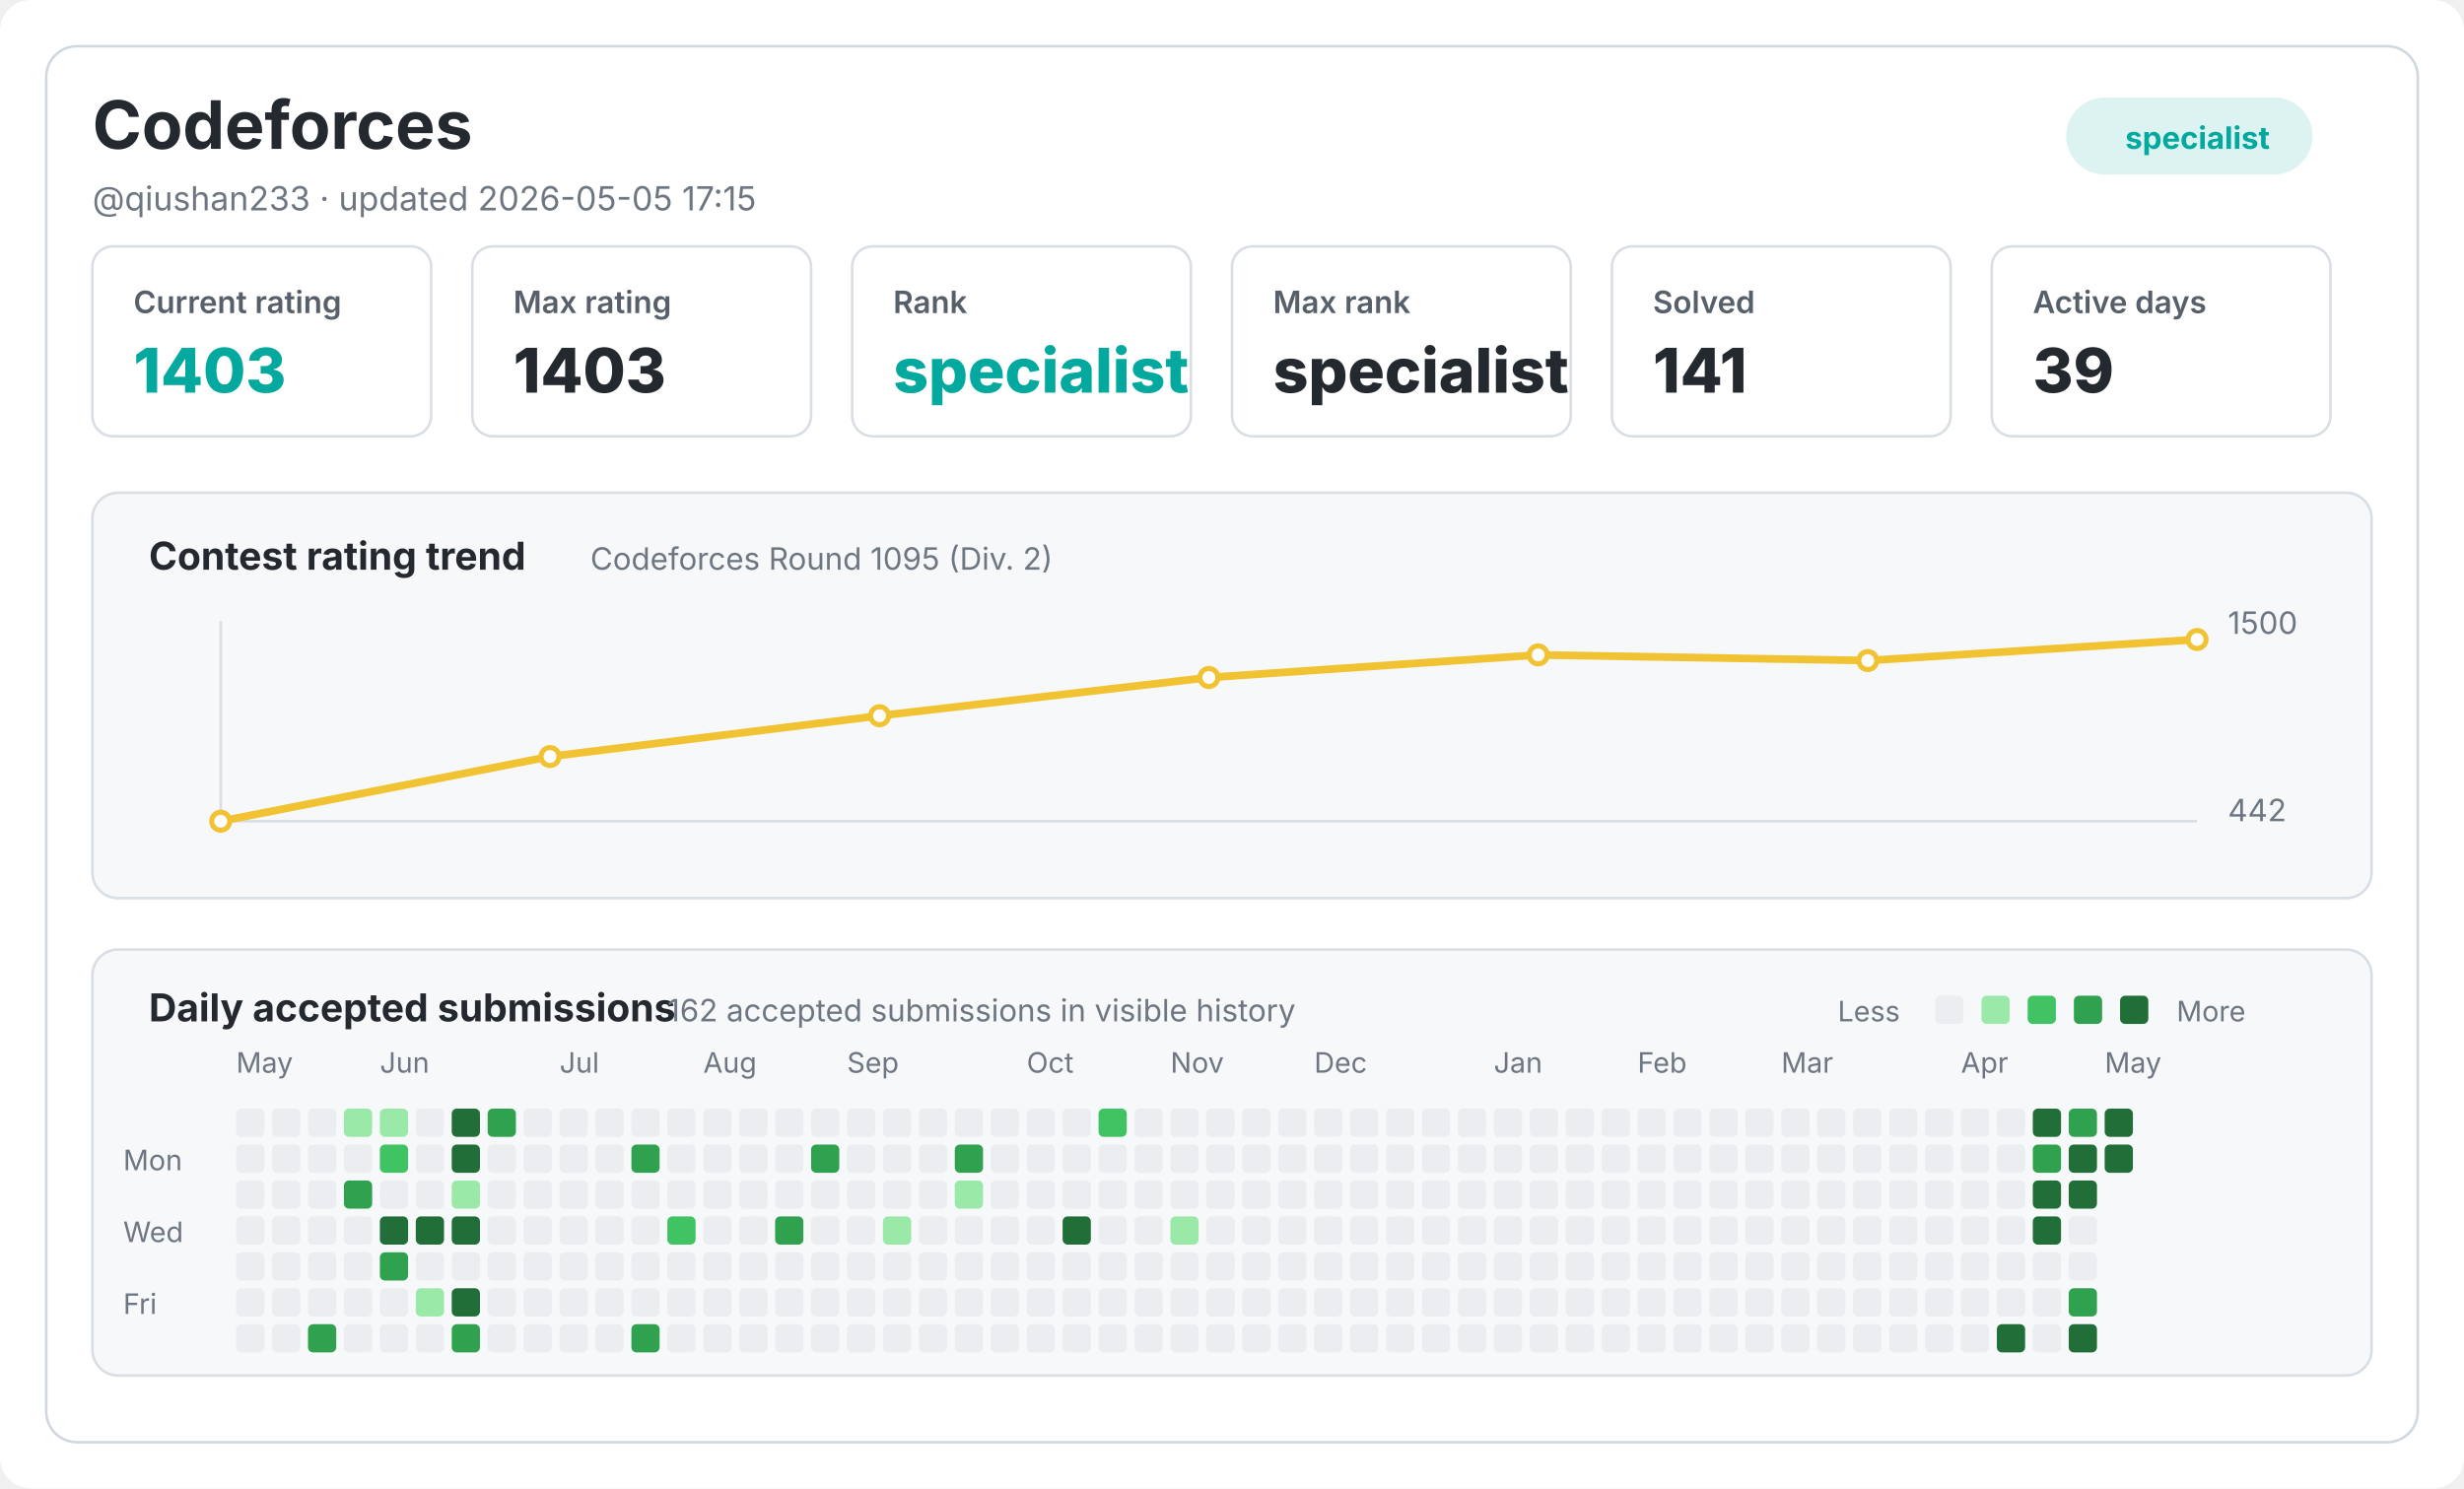
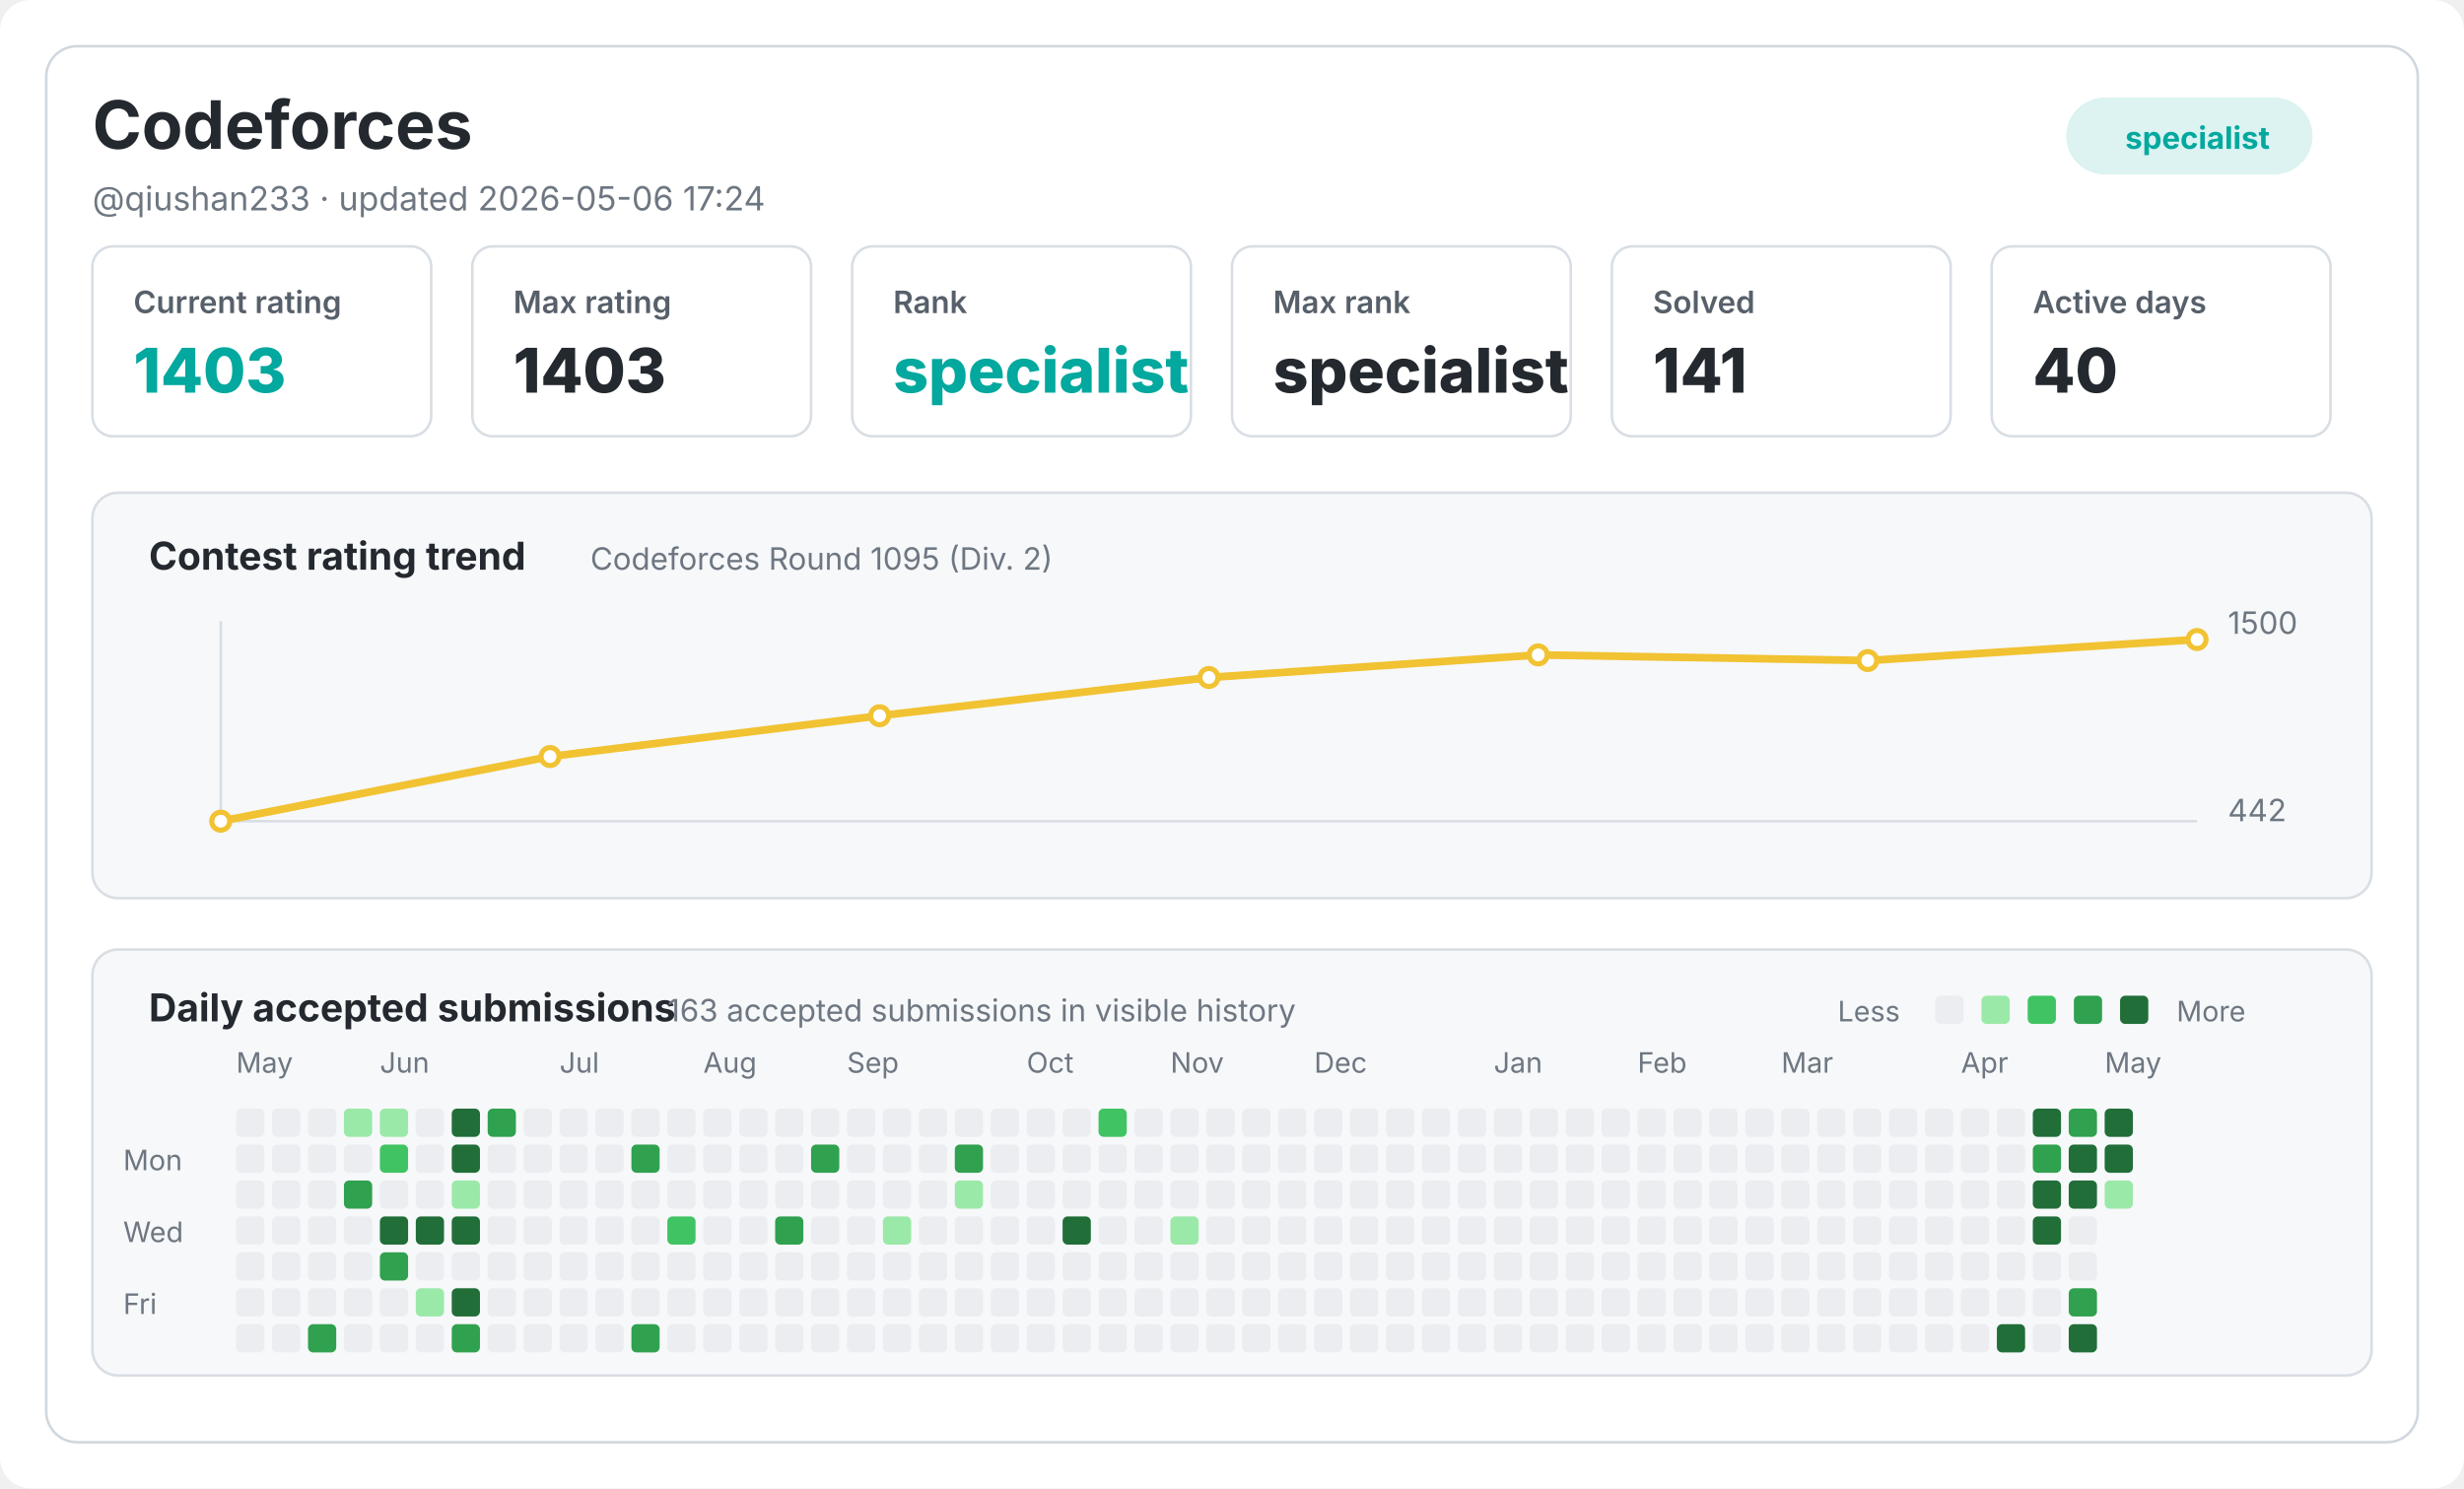
<svg xmlns="http://www.w3.org/2000/svg" width="960" height="580" viewBox="0 0 960 580" role="img" aria-label="Codeforces statistics for qiushan233">
  <style>
  .bg { fill: #ffffff; }
  .shell { fill: #ffffff; stroke: #d0d7de; }
  .soft { fill: #f6f8fa; stroke: #d8dee4; }
  .metric-card { fill: #ffffff; stroke: #d8dee4; }
  .title { font: 700 26px -apple-system,BlinkMacSystemFont,"Segoe UI",sans-serif; fill: #24292f; }
  .subtitle { font: 13px -apple-system,BlinkMacSystemFont,"Segoe UI",sans-serif; fill: #6e7781; }
  .section-title { font: 700 15px -apple-system,BlinkMacSystemFont,"Segoe UI",sans-serif; fill: #24292f; }
  .metric-label { font: 600 12px -apple-system,BlinkMacSystemFont,"Segoe UI",sans-serif; fill: #57606a; }
  .metric-value { font: 800 24px -apple-system,BlinkMacSystemFont,"Segoe UI",sans-serif; fill: #24292f; }
  .muted { font: 12px -apple-system,BlinkMacSystemFont,"Segoe UI",sans-serif; fill: #6e7781; }
  .small { font-size: 11px; }
  .rank { fill: #03a89e; }
  .grid { stroke: #d8dee4; stroke-width: 1; }
  .badge-bg { fill: #03a89e; opacity: 0.14; }
  .badge-text { font: 700 12px -apple-system,BlinkMacSystemFont,"Segoe UI",sans-serif; fill: #03a89e; }
  .heat-cell { cursor: default; transition: stroke 0.12s ease, stroke-width 0.12s ease; }
  .heat-cell:hover { stroke: #0969da; stroke-width: 1.5; }
</style>
  <rect class="bg" width="960" height="580" rx="12" />
  <rect class="shell" x="18" y="18" width="924" height="544" rx="12" />
  <text x="36" y="58" class="title">Codeforces</text>
-   <text x="36" y="82" class="subtitle">@qiushan233 · updated 2026-05-05 17:15</text>
+   <text x="36" y="82" class="subtitle">@qiushan233 · updated 2026-05-06 17:24</text>
  <rect x="805" y="38" width="96" height="30" rx="15" class="badge-bg" />
  <text x="828" y="58" class="badge-text">specialist</text>
  <rect x="36" y="96" width="132" height="74" rx="8" class="metric-card" />
  <text x="52" y="122" class="metric-label">Current rating</text>
  <text x="52" y="153" class="metric-value rank">1403</text>
  <rect x="184" y="96" width="132" height="74" rx="8" class="metric-card" />
  <text x="200" y="122" class="metric-label">Max rating</text>
  <text x="200" y="153" class="metric-value">1403</text>
  <rect x="332" y="96" width="132" height="74" rx="8" class="metric-card" />
  <text x="348" y="122" class="metric-label">Rank</text>
  <text x="348" y="153" class="metric-value rank">specialist</text>
  <rect x="480" y="96" width="132" height="74" rx="8" class="metric-card" />
  <text x="496" y="122" class="metric-label">Max rank</text>
  <text x="496" y="153" class="metric-value">specialist</text>
  <rect x="628" y="96" width="132" height="74" rx="8" class="metric-card" />
  <text x="644" y="122" class="metric-label">Solved</text>
  <text x="644" y="153" class="metric-value">141</text>
  <rect x="776" y="96" width="132" height="74" rx="8" class="metric-card" />
  <text x="792" y="122" class="metric-label">Active days</text>
-   <text x="792" y="153" class="metric-value">39</text>
+   <text x="792" y="153" class="metric-value">40</text>
  <rect class="soft" x="36" y="192" width="888" height="158" rx="10" />
  <text x="58" y="222" class="section-title">Contest rating trend</text>
  <text x="230" y="222" class="muted">Codeforces Round 1095 (Div. 2)</text>
  <line x1="86" y1="320" x2="856" y2="320" class="grid" />
  <line x1="86" y1="242" x2="86" y2="320" class="grid" />
  <text x="868" y="247" class="muted">1500</text>
  <text x="868" y="320" class="muted">442</text>
  <polyline points="86.0,320.0 214.3,294.8 342.7,278.9 471.0,264.0 599.3,255.2 727.7,257.4 856.0,249.2" fill="none" stroke="#f1c232" stroke-width="3" stroke-linecap="round" stroke-linejoin="round" />
  <circle cx="86.0" cy="320.0" r="3.5" fill="#fff" stroke="#f1c232" stroke-width="2" />
  <circle cx="214.3" cy="294.8" r="3.5" fill="#fff" stroke="#f1c232" stroke-width="2" />
  <circle cx="342.7" cy="278.9" r="3.5" fill="#fff" stroke="#f1c232" stroke-width="2" />
  <circle cx="471.0" cy="264.0" r="3.5" fill="#fff" stroke="#f1c232" stroke-width="2" />
  <circle cx="599.3" cy="255.2" r="3.5" fill="#fff" stroke="#f1c232" stroke-width="2" />
  <circle cx="727.7" cy="257.4" r="3.5" fill="#fff" stroke="#f1c232" stroke-width="2" />
  <circle cx="856.0" cy="249.2" r="3.5" fill="#fff" stroke="#f1c232" stroke-width="2" />
  <rect class="soft" x="36" y="370" width="888" height="166" rx="10" />
  <text x="58" y="398" class="section-title">Daily accepted submissions</text>
-   <text x="260" y="398" class="muted">162 accepted submissions in visible history</text>
+   <text x="260" y="398" class="muted">163 accepted submissions in visible history</text>
  <text x="92" y="418" class="muted small">May</text>
  <text x="148" y="418" class="muted small">Jun</text>
  <text x="218" y="418" class="muted small">Jul</text>
  <text x="274" y="418" class="muted small">Aug</text>
  <text x="330" y="418" class="muted small">Sep</text>
  <text x="400" y="418" class="muted small">Oct</text>
  <text x="456" y="418" class="muted small">Nov</text>
  <text x="512" y="418" class="muted small">Dec</text>
  <text x="582" y="418" class="muted small">Jan</text>
  <text x="638" y="418" class="muted small">Feb</text>
  <text x="694" y="418" class="muted small">Mar</text>
  <text x="764" y="418" class="muted small">Apr</text>
  <text x="820" y="418" class="muted small">May</text>
  <text x="48" y="456" class="muted small">Mon</text>
  <text x="48" y="484" class="muted small">Wed</text>
  <text x="48" y="512" class="muted small">Fri</text>
  <rect class="heat-cell" x="92" y="432" width="11" height="11" rx="2" fill="#ebedf0" />
  <rect class="heat-cell" x="92" y="446" width="11" height="11" rx="2" fill="#ebedf0" />
  <rect class="heat-cell" x="92" y="460" width="11" height="11" rx="2" fill="#ebedf0" />
  <rect class="heat-cell" x="92" y="474" width="11" height="11" rx="2" fill="#ebedf0" />
  <rect class="heat-cell" x="92" y="488" width="11" height="11" rx="2" fill="#ebedf0" />
  <rect class="heat-cell" x="92" y="502" width="11" height="11" rx="2" fill="#ebedf0" />
  <rect class="heat-cell" x="92" y="516" width="11" height="11" rx="2" fill="#ebedf0" />
  <rect class="heat-cell" x="106" y="432" width="11" height="11" rx="2" fill="#ebedf0" />
  <rect class="heat-cell" x="106" y="446" width="11" height="11" rx="2" fill="#ebedf0" />
  <rect class="heat-cell" x="106" y="460" width="11" height="11" rx="2" fill="#ebedf0" />
  <rect class="heat-cell" x="106" y="474" width="11" height="11" rx="2" fill="#ebedf0" />
  <rect class="heat-cell" x="106" y="488" width="11" height="11" rx="2" fill="#ebedf0" />
  <rect class="heat-cell" x="106" y="502" width="11" height="11" rx="2" fill="#ebedf0" />
  <rect class="heat-cell" x="106" y="516" width="11" height="11" rx="2" fill="#ebedf0" />
  <rect class="heat-cell" x="120" y="432" width="11" height="11" rx="2" fill="#ebedf0" />
  <rect class="heat-cell" x="120" y="446" width="11" height="11" rx="2" fill="#ebedf0" />
  <rect class="heat-cell" x="120" y="460" width="11" height="11" rx="2" fill="#ebedf0" />
  <rect class="heat-cell" x="120" y="474" width="11" height="11" rx="2" fill="#ebedf0" />
  <rect class="heat-cell" x="120" y="488" width="11" height="11" rx="2" fill="#ebedf0" />
  <rect class="heat-cell" x="120" y="502" width="11" height="11" rx="2" fill="#ebedf0" />
  <rect class="heat-cell" x="120" y="516" width="11" height="11" rx="2" fill="#30a14e" />
  <rect class="heat-cell" x="134" y="432" width="11" height="11" rx="2" fill="#9be9a8" />
  <rect class="heat-cell" x="134" y="446" width="11" height="11" rx="2" fill="#ebedf0" />
  <rect class="heat-cell" x="134" y="460" width="11" height="11" rx="2" fill="#30a14e" />
  <rect class="heat-cell" x="134" y="474" width="11" height="11" rx="2" fill="#ebedf0" />
  <rect class="heat-cell" x="134" y="488" width="11" height="11" rx="2" fill="#ebedf0" />
  <rect class="heat-cell" x="134" y="502" width="11" height="11" rx="2" fill="#ebedf0" />
  <rect class="heat-cell" x="134" y="516" width="11" height="11" rx="2" fill="#ebedf0" />
  <rect class="heat-cell" x="148" y="432" width="11" height="11" rx="2" fill="#9be9a8" />
  <rect class="heat-cell" x="148" y="446" width="11" height="11" rx="2" fill="#40c463" />
  <rect class="heat-cell" x="148" y="460" width="11" height="11" rx="2" fill="#ebedf0" />
  <rect class="heat-cell" x="148" y="474" width="11" height="11" rx="2" fill="#216e39" />
  <rect class="heat-cell" x="148" y="488" width="11" height="11" rx="2" fill="#30a14e" />
  <rect class="heat-cell" x="148" y="502" width="11" height="11" rx="2" fill="#ebedf0" />
  <rect class="heat-cell" x="148" y="516" width="11" height="11" rx="2" fill="#ebedf0" />
  <rect class="heat-cell" x="162" y="432" width="11" height="11" rx="2" fill="#ebedf0" />
  <rect class="heat-cell" x="162" y="446" width="11" height="11" rx="2" fill="#ebedf0" />
  <rect class="heat-cell" x="162" y="460" width="11" height="11" rx="2" fill="#ebedf0" />
  <rect class="heat-cell" x="162" y="474" width="11" height="11" rx="2" fill="#216e39" />
  <rect class="heat-cell" x="162" y="488" width="11" height="11" rx="2" fill="#ebedf0" />
  <rect class="heat-cell" x="162" y="502" width="11" height="11" rx="2" fill="#9be9a8" />
  <rect class="heat-cell" x="162" y="516" width="11" height="11" rx="2" fill="#ebedf0" />
  <rect class="heat-cell" x="176" y="432" width="11" height="11" rx="2" fill="#216e39" />
  <rect class="heat-cell" x="176" y="446" width="11" height="11" rx="2" fill="#216e39" />
  <rect class="heat-cell" x="176" y="460" width="11" height="11" rx="2" fill="#9be9a8" />
  <rect class="heat-cell" x="176" y="474" width="11" height="11" rx="2" fill="#216e39" />
  <rect class="heat-cell" x="176" y="488" width="11" height="11" rx="2" fill="#ebedf0" />
  <rect class="heat-cell" x="176" y="502" width="11" height="11" rx="2" fill="#216e39" />
  <rect class="heat-cell" x="176" y="516" width="11" height="11" rx="2" fill="#30a14e" />
  <rect class="heat-cell" x="190" y="432" width="11" height="11" rx="2" fill="#30a14e" />
  <rect class="heat-cell" x="190" y="446" width="11" height="11" rx="2" fill="#ebedf0" />
  <rect class="heat-cell" x="190" y="460" width="11" height="11" rx="2" fill="#ebedf0" />
  <rect class="heat-cell" x="190" y="474" width="11" height="11" rx="2" fill="#ebedf0" />
  <rect class="heat-cell" x="190" y="488" width="11" height="11" rx="2" fill="#ebedf0" />
  <rect class="heat-cell" x="190" y="502" width="11" height="11" rx="2" fill="#ebedf0" />
  <rect class="heat-cell" x="190" y="516" width="11" height="11" rx="2" fill="#ebedf0" />
  <rect class="heat-cell" x="204" y="432" width="11" height="11" rx="2" fill="#ebedf0" />
  <rect class="heat-cell" x="204" y="446" width="11" height="11" rx="2" fill="#ebedf0" />
  <rect class="heat-cell" x="204" y="460" width="11" height="11" rx="2" fill="#ebedf0" />
  <rect class="heat-cell" x="204" y="474" width="11" height="11" rx="2" fill="#ebedf0" />
  <rect class="heat-cell" x="204" y="488" width="11" height="11" rx="2" fill="#ebedf0" />
  <rect class="heat-cell" x="204" y="502" width="11" height="11" rx="2" fill="#ebedf0" />
  <rect class="heat-cell" x="204" y="516" width="11" height="11" rx="2" fill="#ebedf0" />
  <rect class="heat-cell" x="218" y="432" width="11" height="11" rx="2" fill="#ebedf0" />
  <rect class="heat-cell" x="218" y="446" width="11" height="11" rx="2" fill="#ebedf0" />
  <rect class="heat-cell" x="218" y="460" width="11" height="11" rx="2" fill="#ebedf0" />
  <rect class="heat-cell" x="218" y="474" width="11" height="11" rx="2" fill="#ebedf0" />
  <rect class="heat-cell" x="218" y="488" width="11" height="11" rx="2" fill="#ebedf0" />
  <rect class="heat-cell" x="218" y="502" width="11" height="11" rx="2" fill="#ebedf0" />
  <rect class="heat-cell" x="218" y="516" width="11" height="11" rx="2" fill="#ebedf0" />
  <rect class="heat-cell" x="232" y="432" width="11" height="11" rx="2" fill="#ebedf0" />
  <rect class="heat-cell" x="232" y="446" width="11" height="11" rx="2" fill="#ebedf0" />
  <rect class="heat-cell" x="232" y="460" width="11" height="11" rx="2" fill="#ebedf0" />
  <rect class="heat-cell" x="232" y="474" width="11" height="11" rx="2" fill="#ebedf0" />
  <rect class="heat-cell" x="232" y="488" width="11" height="11" rx="2" fill="#ebedf0" />
  <rect class="heat-cell" x="232" y="502" width="11" height="11" rx="2" fill="#ebedf0" />
  <rect class="heat-cell" x="232" y="516" width="11" height="11" rx="2" fill="#ebedf0" />
  <rect class="heat-cell" x="246" y="432" width="11" height="11" rx="2" fill="#ebedf0" />
  <rect class="heat-cell" x="246" y="446" width="11" height="11" rx="2" fill="#30a14e" />
  <rect class="heat-cell" x="246" y="460" width="11" height="11" rx="2" fill="#ebedf0" />
  <rect class="heat-cell" x="246" y="474" width="11" height="11" rx="2" fill="#ebedf0" />
  <rect class="heat-cell" x="246" y="488" width="11" height="11" rx="2" fill="#ebedf0" />
  <rect class="heat-cell" x="246" y="502" width="11" height="11" rx="2" fill="#ebedf0" />
  <rect class="heat-cell" x="246" y="516" width="11" height="11" rx="2" fill="#30a14e" />
  <rect class="heat-cell" x="260" y="432" width="11" height="11" rx="2" fill="#ebedf0" />
  <rect class="heat-cell" x="260" y="446" width="11" height="11" rx="2" fill="#ebedf0" />
  <rect class="heat-cell" x="260" y="460" width="11" height="11" rx="2" fill="#ebedf0" />
  <rect class="heat-cell" x="260" y="474" width="11" height="11" rx="2" fill="#40c463" />
  <rect class="heat-cell" x="260" y="488" width="11" height="11" rx="2" fill="#ebedf0" />
  <rect class="heat-cell" x="260" y="502" width="11" height="11" rx="2" fill="#ebedf0" />
  <rect class="heat-cell" x="260" y="516" width="11" height="11" rx="2" fill="#ebedf0" />
  <rect class="heat-cell" x="274" y="432" width="11" height="11" rx="2" fill="#ebedf0" />
  <rect class="heat-cell" x="274" y="446" width="11" height="11" rx="2" fill="#ebedf0" />
  <rect class="heat-cell" x="274" y="460" width="11" height="11" rx="2" fill="#ebedf0" />
  <rect class="heat-cell" x="274" y="474" width="11" height="11" rx="2" fill="#ebedf0" />
  <rect class="heat-cell" x="274" y="488" width="11" height="11" rx="2" fill="#ebedf0" />
  <rect class="heat-cell" x="274" y="502" width="11" height="11" rx="2" fill="#ebedf0" />
  <rect class="heat-cell" x="274" y="516" width="11" height="11" rx="2" fill="#ebedf0" />
  <rect class="heat-cell" x="288" y="432" width="11" height="11" rx="2" fill="#ebedf0" />
  <rect class="heat-cell" x="288" y="446" width="11" height="11" rx="2" fill="#ebedf0" />
  <rect class="heat-cell" x="288" y="460" width="11" height="11" rx="2" fill="#ebedf0" />
  <rect class="heat-cell" x="288" y="474" width="11" height="11" rx="2" fill="#ebedf0" />
  <rect class="heat-cell" x="288" y="488" width="11" height="11" rx="2" fill="#ebedf0" />
  <rect class="heat-cell" x="288" y="502" width="11" height="11" rx="2" fill="#ebedf0" />
  <rect class="heat-cell" x="288" y="516" width="11" height="11" rx="2" fill="#ebedf0" />
  <rect class="heat-cell" x="302" y="432" width="11" height="11" rx="2" fill="#ebedf0" />
  <rect class="heat-cell" x="302" y="446" width="11" height="11" rx="2" fill="#ebedf0" />
  <rect class="heat-cell" x="302" y="460" width="11" height="11" rx="2" fill="#ebedf0" />
  <rect class="heat-cell" x="302" y="474" width="11" height="11" rx="2" fill="#30a14e" />
  <rect class="heat-cell" x="302" y="488" width="11" height="11" rx="2" fill="#ebedf0" />
  <rect class="heat-cell" x="302" y="502" width="11" height="11" rx="2" fill="#ebedf0" />
  <rect class="heat-cell" x="302" y="516" width="11" height="11" rx="2" fill="#ebedf0" />
  <rect class="heat-cell" x="316" y="432" width="11" height="11" rx="2" fill="#ebedf0" />
  <rect class="heat-cell" x="316" y="446" width="11" height="11" rx="2" fill="#30a14e" />
  <rect class="heat-cell" x="316" y="460" width="11" height="11" rx="2" fill="#ebedf0" />
  <rect class="heat-cell" x="316" y="474" width="11" height="11" rx="2" fill="#ebedf0" />
  <rect class="heat-cell" x="316" y="488" width="11" height="11" rx="2" fill="#ebedf0" />
  <rect class="heat-cell" x="316" y="502" width="11" height="11" rx="2" fill="#ebedf0" />
  <rect class="heat-cell" x="316" y="516" width="11" height="11" rx="2" fill="#ebedf0" />
  <rect class="heat-cell" x="330" y="432" width="11" height="11" rx="2" fill="#ebedf0" />
  <rect class="heat-cell" x="330" y="446" width="11" height="11" rx="2" fill="#ebedf0" />
  <rect class="heat-cell" x="330" y="460" width="11" height="11" rx="2" fill="#ebedf0" />
  <rect class="heat-cell" x="330" y="474" width="11" height="11" rx="2" fill="#ebedf0" />
  <rect class="heat-cell" x="330" y="488" width="11" height="11" rx="2" fill="#ebedf0" />
  <rect class="heat-cell" x="330" y="502" width="11" height="11" rx="2" fill="#ebedf0" />
  <rect class="heat-cell" x="330" y="516" width="11" height="11" rx="2" fill="#ebedf0" />
  <rect class="heat-cell" x="344" y="432" width="11" height="11" rx="2" fill="#ebedf0" />
  <rect class="heat-cell" x="344" y="446" width="11" height="11" rx="2" fill="#ebedf0" />
  <rect class="heat-cell" x="344" y="460" width="11" height="11" rx="2" fill="#ebedf0" />
  <rect class="heat-cell" x="344" y="474" width="11" height="11" rx="2" fill="#9be9a8" />
  <rect class="heat-cell" x="344" y="488" width="11" height="11" rx="2" fill="#ebedf0" />
  <rect class="heat-cell" x="344" y="502" width="11" height="11" rx="2" fill="#ebedf0" />
  <rect class="heat-cell" x="344" y="516" width="11" height="11" rx="2" fill="#ebedf0" />
  <rect class="heat-cell" x="358" y="432" width="11" height="11" rx="2" fill="#ebedf0" />
  <rect class="heat-cell" x="358" y="446" width="11" height="11" rx="2" fill="#ebedf0" />
  <rect class="heat-cell" x="358" y="460" width="11" height="11" rx="2" fill="#ebedf0" />
  <rect class="heat-cell" x="358" y="474" width="11" height="11" rx="2" fill="#ebedf0" />
  <rect class="heat-cell" x="358" y="488" width="11" height="11" rx="2" fill="#ebedf0" />
  <rect class="heat-cell" x="358" y="502" width="11" height="11" rx="2" fill="#ebedf0" />
  <rect class="heat-cell" x="358" y="516" width="11" height="11" rx="2" fill="#ebedf0" />
  <rect class="heat-cell" x="372" y="432" width="11" height="11" rx="2" fill="#ebedf0" />
  <rect class="heat-cell" x="372" y="446" width="11" height="11" rx="2" fill="#30a14e" />
  <rect class="heat-cell" x="372" y="460" width="11" height="11" rx="2" fill="#9be9a8" />
  <rect class="heat-cell" x="372" y="474" width="11" height="11" rx="2" fill="#ebedf0" />
  <rect class="heat-cell" x="372" y="488" width="11" height="11" rx="2" fill="#ebedf0" />
  <rect class="heat-cell" x="372" y="502" width="11" height="11" rx="2" fill="#ebedf0" />
  <rect class="heat-cell" x="372" y="516" width="11" height="11" rx="2" fill="#ebedf0" />
  <rect class="heat-cell" x="386" y="432" width="11" height="11" rx="2" fill="#ebedf0" />
  <rect class="heat-cell" x="386" y="446" width="11" height="11" rx="2" fill="#ebedf0" />
  <rect class="heat-cell" x="386" y="460" width="11" height="11" rx="2" fill="#ebedf0" />
  <rect class="heat-cell" x="386" y="474" width="11" height="11" rx="2" fill="#ebedf0" />
  <rect class="heat-cell" x="386" y="488" width="11" height="11" rx="2" fill="#ebedf0" />
  <rect class="heat-cell" x="386" y="502" width="11" height="11" rx="2" fill="#ebedf0" />
  <rect class="heat-cell" x="386" y="516" width="11" height="11" rx="2" fill="#ebedf0" />
  <rect class="heat-cell" x="400" y="432" width="11" height="11" rx="2" fill="#ebedf0" />
  <rect class="heat-cell" x="400" y="446" width="11" height="11" rx="2" fill="#ebedf0" />
  <rect class="heat-cell" x="400" y="460" width="11" height="11" rx="2" fill="#ebedf0" />
  <rect class="heat-cell" x="400" y="474" width="11" height="11" rx="2" fill="#ebedf0" />
  <rect class="heat-cell" x="400" y="488" width="11" height="11" rx="2" fill="#ebedf0" />
  <rect class="heat-cell" x="400" y="502" width="11" height="11" rx="2" fill="#ebedf0" />
  <rect class="heat-cell" x="400" y="516" width="11" height="11" rx="2" fill="#ebedf0" />
  <rect class="heat-cell" x="414" y="432" width="11" height="11" rx="2" fill="#ebedf0" />
  <rect class="heat-cell" x="414" y="446" width="11" height="11" rx="2" fill="#ebedf0" />
  <rect class="heat-cell" x="414" y="460" width="11" height="11" rx="2" fill="#ebedf0" />
  <rect class="heat-cell" x="414" y="474" width="11" height="11" rx="2" fill="#216e39" />
  <rect class="heat-cell" x="414" y="488" width="11" height="11" rx="2" fill="#ebedf0" />
  <rect class="heat-cell" x="414" y="502" width="11" height="11" rx="2" fill="#ebedf0" />
  <rect class="heat-cell" x="414" y="516" width="11" height="11" rx="2" fill="#ebedf0" />
  <rect class="heat-cell" x="428" y="432" width="11" height="11" rx="2" fill="#40c463" />
  <rect class="heat-cell" x="428" y="446" width="11" height="11" rx="2" fill="#ebedf0" />
  <rect class="heat-cell" x="428" y="460" width="11" height="11" rx="2" fill="#ebedf0" />
  <rect class="heat-cell" x="428" y="474" width="11" height="11" rx="2" fill="#ebedf0" />
  <rect class="heat-cell" x="428" y="488" width="11" height="11" rx="2" fill="#ebedf0" />
  <rect class="heat-cell" x="428" y="502" width="11" height="11" rx="2" fill="#ebedf0" />
  <rect class="heat-cell" x="428" y="516" width="11" height="11" rx="2" fill="#ebedf0" />
  <rect class="heat-cell" x="442" y="432" width="11" height="11" rx="2" fill="#ebedf0" />
  <rect class="heat-cell" x="442" y="446" width="11" height="11" rx="2" fill="#ebedf0" />
  <rect class="heat-cell" x="442" y="460" width="11" height="11" rx="2" fill="#ebedf0" />
  <rect class="heat-cell" x="442" y="474" width="11" height="11" rx="2" fill="#ebedf0" />
  <rect class="heat-cell" x="442" y="488" width="11" height="11" rx="2" fill="#ebedf0" />
  <rect class="heat-cell" x="442" y="502" width="11" height="11" rx="2" fill="#ebedf0" />
  <rect class="heat-cell" x="442" y="516" width="11" height="11" rx="2" fill="#ebedf0" />
  <rect class="heat-cell" x="456" y="432" width="11" height="11" rx="2" fill="#ebedf0" />
  <rect class="heat-cell" x="456" y="446" width="11" height="11" rx="2" fill="#ebedf0" />
  <rect class="heat-cell" x="456" y="460" width="11" height="11" rx="2" fill="#ebedf0" />
  <rect class="heat-cell" x="456" y="474" width="11" height="11" rx="2" fill="#9be9a8" />
  <rect class="heat-cell" x="456" y="488" width="11" height="11" rx="2" fill="#ebedf0" />
  <rect class="heat-cell" x="456" y="502" width="11" height="11" rx="2" fill="#ebedf0" />
  <rect class="heat-cell" x="456" y="516" width="11" height="11" rx="2" fill="#ebedf0" />
  <rect class="heat-cell" x="470" y="432" width="11" height="11" rx="2" fill="#ebedf0" />
  <rect class="heat-cell" x="470" y="446" width="11" height="11" rx="2" fill="#ebedf0" />
  <rect class="heat-cell" x="470" y="460" width="11" height="11" rx="2" fill="#ebedf0" />
  <rect class="heat-cell" x="470" y="474" width="11" height="11" rx="2" fill="#ebedf0" />
  <rect class="heat-cell" x="470" y="488" width="11" height="11" rx="2" fill="#ebedf0" />
  <rect class="heat-cell" x="470" y="502" width="11" height="11" rx="2" fill="#ebedf0" />
  <rect class="heat-cell" x="470" y="516" width="11" height="11" rx="2" fill="#ebedf0" />
  <rect class="heat-cell" x="484" y="432" width="11" height="11" rx="2" fill="#ebedf0" />
  <rect class="heat-cell" x="484" y="446" width="11" height="11" rx="2" fill="#ebedf0" />
  <rect class="heat-cell" x="484" y="460" width="11" height="11" rx="2" fill="#ebedf0" />
  <rect class="heat-cell" x="484" y="474" width="11" height="11" rx="2" fill="#ebedf0" />
  <rect class="heat-cell" x="484" y="488" width="11" height="11" rx="2" fill="#ebedf0" />
  <rect class="heat-cell" x="484" y="502" width="11" height="11" rx="2" fill="#ebedf0" />
  <rect class="heat-cell" x="484" y="516" width="11" height="11" rx="2" fill="#ebedf0" />
  <rect class="heat-cell" x="498" y="432" width="11" height="11" rx="2" fill="#ebedf0" />
  <rect class="heat-cell" x="498" y="446" width="11" height="11" rx="2" fill="#ebedf0" />
  <rect class="heat-cell" x="498" y="460" width="11" height="11" rx="2" fill="#ebedf0" />
  <rect class="heat-cell" x="498" y="474" width="11" height="11" rx="2" fill="#ebedf0" />
  <rect class="heat-cell" x="498" y="488" width="11" height="11" rx="2" fill="#ebedf0" />
  <rect class="heat-cell" x="498" y="502" width="11" height="11" rx="2" fill="#ebedf0" />
  <rect class="heat-cell" x="498" y="516" width="11" height="11" rx="2" fill="#ebedf0" />
  <rect class="heat-cell" x="512" y="432" width="11" height="11" rx="2" fill="#ebedf0" />
  <rect class="heat-cell" x="512" y="446" width="11" height="11" rx="2" fill="#ebedf0" />
  <rect class="heat-cell" x="512" y="460" width="11" height="11" rx="2" fill="#ebedf0" />
  <rect class="heat-cell" x="512" y="474" width="11" height="11" rx="2" fill="#ebedf0" />
  <rect class="heat-cell" x="512" y="488" width="11" height="11" rx="2" fill="#ebedf0" />
  <rect class="heat-cell" x="512" y="502" width="11" height="11" rx="2" fill="#ebedf0" />
  <rect class="heat-cell" x="512" y="516" width="11" height="11" rx="2" fill="#ebedf0" />
  <rect class="heat-cell" x="526" y="432" width="11" height="11" rx="2" fill="#ebedf0" />
  <rect class="heat-cell" x="526" y="446" width="11" height="11" rx="2" fill="#ebedf0" />
  <rect class="heat-cell" x="526" y="460" width="11" height="11" rx="2" fill="#ebedf0" />
  <rect class="heat-cell" x="526" y="474" width="11" height="11" rx="2" fill="#ebedf0" />
  <rect class="heat-cell" x="526" y="488" width="11" height="11" rx="2" fill="#ebedf0" />
  <rect class="heat-cell" x="526" y="502" width="11" height="11" rx="2" fill="#ebedf0" />
  <rect class="heat-cell" x="526" y="516" width="11" height="11" rx="2" fill="#ebedf0" />
  <rect class="heat-cell" x="540" y="432" width="11" height="11" rx="2" fill="#ebedf0" />
  <rect class="heat-cell" x="540" y="446" width="11" height="11" rx="2" fill="#ebedf0" />
  <rect class="heat-cell" x="540" y="460" width="11" height="11" rx="2" fill="#ebedf0" />
  <rect class="heat-cell" x="540" y="474" width="11" height="11" rx="2" fill="#ebedf0" />
  <rect class="heat-cell" x="540" y="488" width="11" height="11" rx="2" fill="#ebedf0" />
  <rect class="heat-cell" x="540" y="502" width="11" height="11" rx="2" fill="#ebedf0" />
  <rect class="heat-cell" x="540" y="516" width="11" height="11" rx="2" fill="#ebedf0" />
  <rect class="heat-cell" x="554" y="432" width="11" height="11" rx="2" fill="#ebedf0" />
  <rect class="heat-cell" x="554" y="446" width="11" height="11" rx="2" fill="#ebedf0" />
  <rect class="heat-cell" x="554" y="460" width="11" height="11" rx="2" fill="#ebedf0" />
  <rect class="heat-cell" x="554" y="474" width="11" height="11" rx="2" fill="#ebedf0" />
  <rect class="heat-cell" x="554" y="488" width="11" height="11" rx="2" fill="#ebedf0" />
  <rect class="heat-cell" x="554" y="502" width="11" height="11" rx="2" fill="#ebedf0" />
  <rect class="heat-cell" x="554" y="516" width="11" height="11" rx="2" fill="#ebedf0" />
  <rect class="heat-cell" x="568" y="432" width="11" height="11" rx="2" fill="#ebedf0" />
  <rect class="heat-cell" x="568" y="446" width="11" height="11" rx="2" fill="#ebedf0" />
  <rect class="heat-cell" x="568" y="460" width="11" height="11" rx="2" fill="#ebedf0" />
  <rect class="heat-cell" x="568" y="474" width="11" height="11" rx="2" fill="#ebedf0" />
  <rect class="heat-cell" x="568" y="488" width="11" height="11" rx="2" fill="#ebedf0" />
  <rect class="heat-cell" x="568" y="502" width="11" height="11" rx="2" fill="#ebedf0" />
  <rect class="heat-cell" x="568" y="516" width="11" height="11" rx="2" fill="#ebedf0" />
  <rect class="heat-cell" x="582" y="432" width="11" height="11" rx="2" fill="#ebedf0" />
  <rect class="heat-cell" x="582" y="446" width="11" height="11" rx="2" fill="#ebedf0" />
  <rect class="heat-cell" x="582" y="460" width="11" height="11" rx="2" fill="#ebedf0" />
  <rect class="heat-cell" x="582" y="474" width="11" height="11" rx="2" fill="#ebedf0" />
  <rect class="heat-cell" x="582" y="488" width="11" height="11" rx="2" fill="#ebedf0" />
  <rect class="heat-cell" x="582" y="502" width="11" height="11" rx="2" fill="#ebedf0" />
  <rect class="heat-cell" x="582" y="516" width="11" height="11" rx="2" fill="#ebedf0" />
  <rect class="heat-cell" x="596" y="432" width="11" height="11" rx="2" fill="#ebedf0" />
  <rect class="heat-cell" x="596" y="446" width="11" height="11" rx="2" fill="#ebedf0" />
  <rect class="heat-cell" x="596" y="460" width="11" height="11" rx="2" fill="#ebedf0" />
  <rect class="heat-cell" x="596" y="474" width="11" height="11" rx="2" fill="#ebedf0" />
  <rect class="heat-cell" x="596" y="488" width="11" height="11" rx="2" fill="#ebedf0" />
  <rect class="heat-cell" x="596" y="502" width="11" height="11" rx="2" fill="#ebedf0" />
  <rect class="heat-cell" x="596" y="516" width="11" height="11" rx="2" fill="#ebedf0" />
  <rect class="heat-cell" x="610" y="432" width="11" height="11" rx="2" fill="#ebedf0" />
  <rect class="heat-cell" x="610" y="446" width="11" height="11" rx="2" fill="#ebedf0" />
  <rect class="heat-cell" x="610" y="460" width="11" height="11" rx="2" fill="#ebedf0" />
  <rect class="heat-cell" x="610" y="474" width="11" height="11" rx="2" fill="#ebedf0" />
  <rect class="heat-cell" x="610" y="488" width="11" height="11" rx="2" fill="#ebedf0" />
  <rect class="heat-cell" x="610" y="502" width="11" height="11" rx="2" fill="#ebedf0" />
  <rect class="heat-cell" x="610" y="516" width="11" height="11" rx="2" fill="#ebedf0" />
  <rect class="heat-cell" x="624" y="432" width="11" height="11" rx="2" fill="#ebedf0" />
  <rect class="heat-cell" x="624" y="446" width="11" height="11" rx="2" fill="#ebedf0" />
  <rect class="heat-cell" x="624" y="460" width="11" height="11" rx="2" fill="#ebedf0" />
  <rect class="heat-cell" x="624" y="474" width="11" height="11" rx="2" fill="#ebedf0" />
  <rect class="heat-cell" x="624" y="488" width="11" height="11" rx="2" fill="#ebedf0" />
  <rect class="heat-cell" x="624" y="502" width="11" height="11" rx="2" fill="#ebedf0" />
  <rect class="heat-cell" x="624" y="516" width="11" height="11" rx="2" fill="#ebedf0" />
  <rect class="heat-cell" x="638" y="432" width="11" height="11" rx="2" fill="#ebedf0" />
  <rect class="heat-cell" x="638" y="446" width="11" height="11" rx="2" fill="#ebedf0" />
  <rect class="heat-cell" x="638" y="460" width="11" height="11" rx="2" fill="#ebedf0" />
  <rect class="heat-cell" x="638" y="474" width="11" height="11" rx="2" fill="#ebedf0" />
  <rect class="heat-cell" x="638" y="488" width="11" height="11" rx="2" fill="#ebedf0" />
  <rect class="heat-cell" x="638" y="502" width="11" height="11" rx="2" fill="#ebedf0" />
  <rect class="heat-cell" x="638" y="516" width="11" height="11" rx="2" fill="#ebedf0" />
  <rect class="heat-cell" x="652" y="432" width="11" height="11" rx="2" fill="#ebedf0" />
  <rect class="heat-cell" x="652" y="446" width="11" height="11" rx="2" fill="#ebedf0" />
  <rect class="heat-cell" x="652" y="460" width="11" height="11" rx="2" fill="#ebedf0" />
  <rect class="heat-cell" x="652" y="474" width="11" height="11" rx="2" fill="#ebedf0" />
  <rect class="heat-cell" x="652" y="488" width="11" height="11" rx="2" fill="#ebedf0" />
  <rect class="heat-cell" x="652" y="502" width="11" height="11" rx="2" fill="#ebedf0" />
  <rect class="heat-cell" x="652" y="516" width="11" height="11" rx="2" fill="#ebedf0" />
  <rect class="heat-cell" x="666" y="432" width="11" height="11" rx="2" fill="#ebedf0" />
  <rect class="heat-cell" x="666" y="446" width="11" height="11" rx="2" fill="#ebedf0" />
  <rect class="heat-cell" x="666" y="460" width="11" height="11" rx="2" fill="#ebedf0" />
  <rect class="heat-cell" x="666" y="474" width="11" height="11" rx="2" fill="#ebedf0" />
  <rect class="heat-cell" x="666" y="488" width="11" height="11" rx="2" fill="#ebedf0" />
  <rect class="heat-cell" x="666" y="502" width="11" height="11" rx="2" fill="#ebedf0" />
  <rect class="heat-cell" x="666" y="516" width="11" height="11" rx="2" fill="#ebedf0" />
  <rect class="heat-cell" x="680" y="432" width="11" height="11" rx="2" fill="#ebedf0" />
  <rect class="heat-cell" x="680" y="446" width="11" height="11" rx="2" fill="#ebedf0" />
  <rect class="heat-cell" x="680" y="460" width="11" height="11" rx="2" fill="#ebedf0" />
  <rect class="heat-cell" x="680" y="474" width="11" height="11" rx="2" fill="#ebedf0" />
  <rect class="heat-cell" x="680" y="488" width="11" height="11" rx="2" fill="#ebedf0" />
  <rect class="heat-cell" x="680" y="502" width="11" height="11" rx="2" fill="#ebedf0" />
  <rect class="heat-cell" x="680" y="516" width="11" height="11" rx="2" fill="#ebedf0" />
  <rect class="heat-cell" x="694" y="432" width="11" height="11" rx="2" fill="#ebedf0" />
  <rect class="heat-cell" x="694" y="446" width="11" height="11" rx="2" fill="#ebedf0" />
  <rect class="heat-cell" x="694" y="460" width="11" height="11" rx="2" fill="#ebedf0" />
  <rect class="heat-cell" x="694" y="474" width="11" height="11" rx="2" fill="#ebedf0" />
  <rect class="heat-cell" x="694" y="488" width="11" height="11" rx="2" fill="#ebedf0" />
  <rect class="heat-cell" x="694" y="502" width="11" height="11" rx="2" fill="#ebedf0" />
  <rect class="heat-cell" x="694" y="516" width="11" height="11" rx="2" fill="#ebedf0" />
  <rect class="heat-cell" x="708" y="432" width="11" height="11" rx="2" fill="#ebedf0" />
  <rect class="heat-cell" x="708" y="446" width="11" height="11" rx="2" fill="#ebedf0" />
  <rect class="heat-cell" x="708" y="460" width="11" height="11" rx="2" fill="#ebedf0" />
  <rect class="heat-cell" x="708" y="474" width="11" height="11" rx="2" fill="#ebedf0" />
  <rect class="heat-cell" x="708" y="488" width="11" height="11" rx="2" fill="#ebedf0" />
  <rect class="heat-cell" x="708" y="502" width="11" height="11" rx="2" fill="#ebedf0" />
  <rect class="heat-cell" x="708" y="516" width="11" height="11" rx="2" fill="#ebedf0" />
  <rect class="heat-cell" x="722" y="432" width="11" height="11" rx="2" fill="#ebedf0" />
  <rect class="heat-cell" x="722" y="446" width="11" height="11" rx="2" fill="#ebedf0" />
  <rect class="heat-cell" x="722" y="460" width="11" height="11" rx="2" fill="#ebedf0" />
  <rect class="heat-cell" x="722" y="474" width="11" height="11" rx="2" fill="#ebedf0" />
  <rect class="heat-cell" x="722" y="488" width="11" height="11" rx="2" fill="#ebedf0" />
  <rect class="heat-cell" x="722" y="502" width="11" height="11" rx="2" fill="#ebedf0" />
  <rect class="heat-cell" x="722" y="516" width="11" height="11" rx="2" fill="#ebedf0" />
  <rect class="heat-cell" x="736" y="432" width="11" height="11" rx="2" fill="#ebedf0" />
  <rect class="heat-cell" x="736" y="446" width="11" height="11" rx="2" fill="#ebedf0" />
  <rect class="heat-cell" x="736" y="460" width="11" height="11" rx="2" fill="#ebedf0" />
  <rect class="heat-cell" x="736" y="474" width="11" height="11" rx="2" fill="#ebedf0" />
  <rect class="heat-cell" x="736" y="488" width="11" height="11" rx="2" fill="#ebedf0" />
  <rect class="heat-cell" x="736" y="502" width="11" height="11" rx="2" fill="#ebedf0" />
  <rect class="heat-cell" x="736" y="516" width="11" height="11" rx="2" fill="#ebedf0" />
  <rect class="heat-cell" x="750" y="432" width="11" height="11" rx="2" fill="#ebedf0" />
  <rect class="heat-cell" x="750" y="446" width="11" height="11" rx="2" fill="#ebedf0" />
  <rect class="heat-cell" x="750" y="460" width="11" height="11" rx="2" fill="#ebedf0" />
  <rect class="heat-cell" x="750" y="474" width="11" height="11" rx="2" fill="#ebedf0" />
  <rect class="heat-cell" x="750" y="488" width="11" height="11" rx="2" fill="#ebedf0" />
  <rect class="heat-cell" x="750" y="502" width="11" height="11" rx="2" fill="#ebedf0" />
  <rect class="heat-cell" x="750" y="516" width="11" height="11" rx="2" fill="#ebedf0" />
  <rect class="heat-cell" x="764" y="432" width="11" height="11" rx="2" fill="#ebedf0" />
  <rect class="heat-cell" x="764" y="446" width="11" height="11" rx="2" fill="#ebedf0" />
  <rect class="heat-cell" x="764" y="460" width="11" height="11" rx="2" fill="#ebedf0" />
  <rect class="heat-cell" x="764" y="474" width="11" height="11" rx="2" fill="#ebedf0" />
  <rect class="heat-cell" x="764" y="488" width="11" height="11" rx="2" fill="#ebedf0" />
  <rect class="heat-cell" x="764" y="502" width="11" height="11" rx="2" fill="#ebedf0" />
  <rect class="heat-cell" x="764" y="516" width="11" height="11" rx="2" fill="#ebedf0" />
  <rect class="heat-cell" x="778" y="432" width="11" height="11" rx="2" fill="#ebedf0" />
  <rect class="heat-cell" x="778" y="446" width="11" height="11" rx="2" fill="#ebedf0" />
  <rect class="heat-cell" x="778" y="460" width="11" height="11" rx="2" fill="#ebedf0" />
  <rect class="heat-cell" x="778" y="474" width="11" height="11" rx="2" fill="#ebedf0" />
  <rect class="heat-cell" x="778" y="488" width="11" height="11" rx="2" fill="#ebedf0" />
  <rect class="heat-cell" x="778" y="502" width="11" height="11" rx="2" fill="#ebedf0" />
  <rect class="heat-cell" x="778" y="516" width="11" height="11" rx="2" fill="#216e39" />
  <rect class="heat-cell" x="792" y="432" width="11" height="11" rx="2" fill="#216e39" />
  <rect class="heat-cell" x="792" y="446" width="11" height="11" rx="2" fill="#30a14e" />
  <rect class="heat-cell" x="792" y="460" width="11" height="11" rx="2" fill="#216e39" />
  <rect class="heat-cell" x="792" y="474" width="11" height="11" rx="2" fill="#216e39" />
  <rect class="heat-cell" x="792" y="488" width="11" height="11" rx="2" fill="#ebedf0" />
  <rect class="heat-cell" x="792" y="502" width="11" height="11" rx="2" fill="#ebedf0" />
  <rect class="heat-cell" x="792" y="516" width="11" height="11" rx="2" fill="#ebedf0" />
  <rect class="heat-cell" x="806" y="432" width="11" height="11" rx="2" fill="#30a14e" />
  <rect class="heat-cell" x="806" y="446" width="11" height="11" rx="2" fill="#216e39" />
  <rect class="heat-cell" x="806" y="460" width="11" height="11" rx="2" fill="#216e39" />
  <rect class="heat-cell" x="806" y="474" width="11" height="11" rx="2" fill="#ebedf0" />
  <rect class="heat-cell" x="806" y="488" width="11" height="11" rx="2" fill="#ebedf0" />
  <rect class="heat-cell" x="806" y="502" width="11" height="11" rx="2" fill="#30a14e" />
  <rect class="heat-cell" x="806" y="516" width="11" height="11" rx="2" fill="#216e39" />
  <rect class="heat-cell" x="820" y="432" width="11" height="11" rx="2" fill="#216e39" />
  <rect class="heat-cell" x="820" y="446" width="11" height="11" rx="2" fill="#216e39" />
+   <rect class="heat-cell" x="820" y="460" width="11" height="11" rx="2" fill="#9be9a8" />
  <text x="716" y="398" class="muted small">Less</text>
  <rect x="754" y="388" width="11" height="11" rx="2" fill="#ebedf0" />
  <rect x="772" y="388" width="11" height="11" rx="2" fill="#9be9a8" />
  <rect x="790" y="388" width="11" height="11" rx="2" fill="#40c463" />
  <rect x="808" y="388" width="11" height="11" rx="2" fill="#30a14e" />
  <rect x="826" y="388" width="11" height="11" rx="2" fill="#216e39" />
  <text x="848" y="398" class="muted small">More</text>
</svg>
